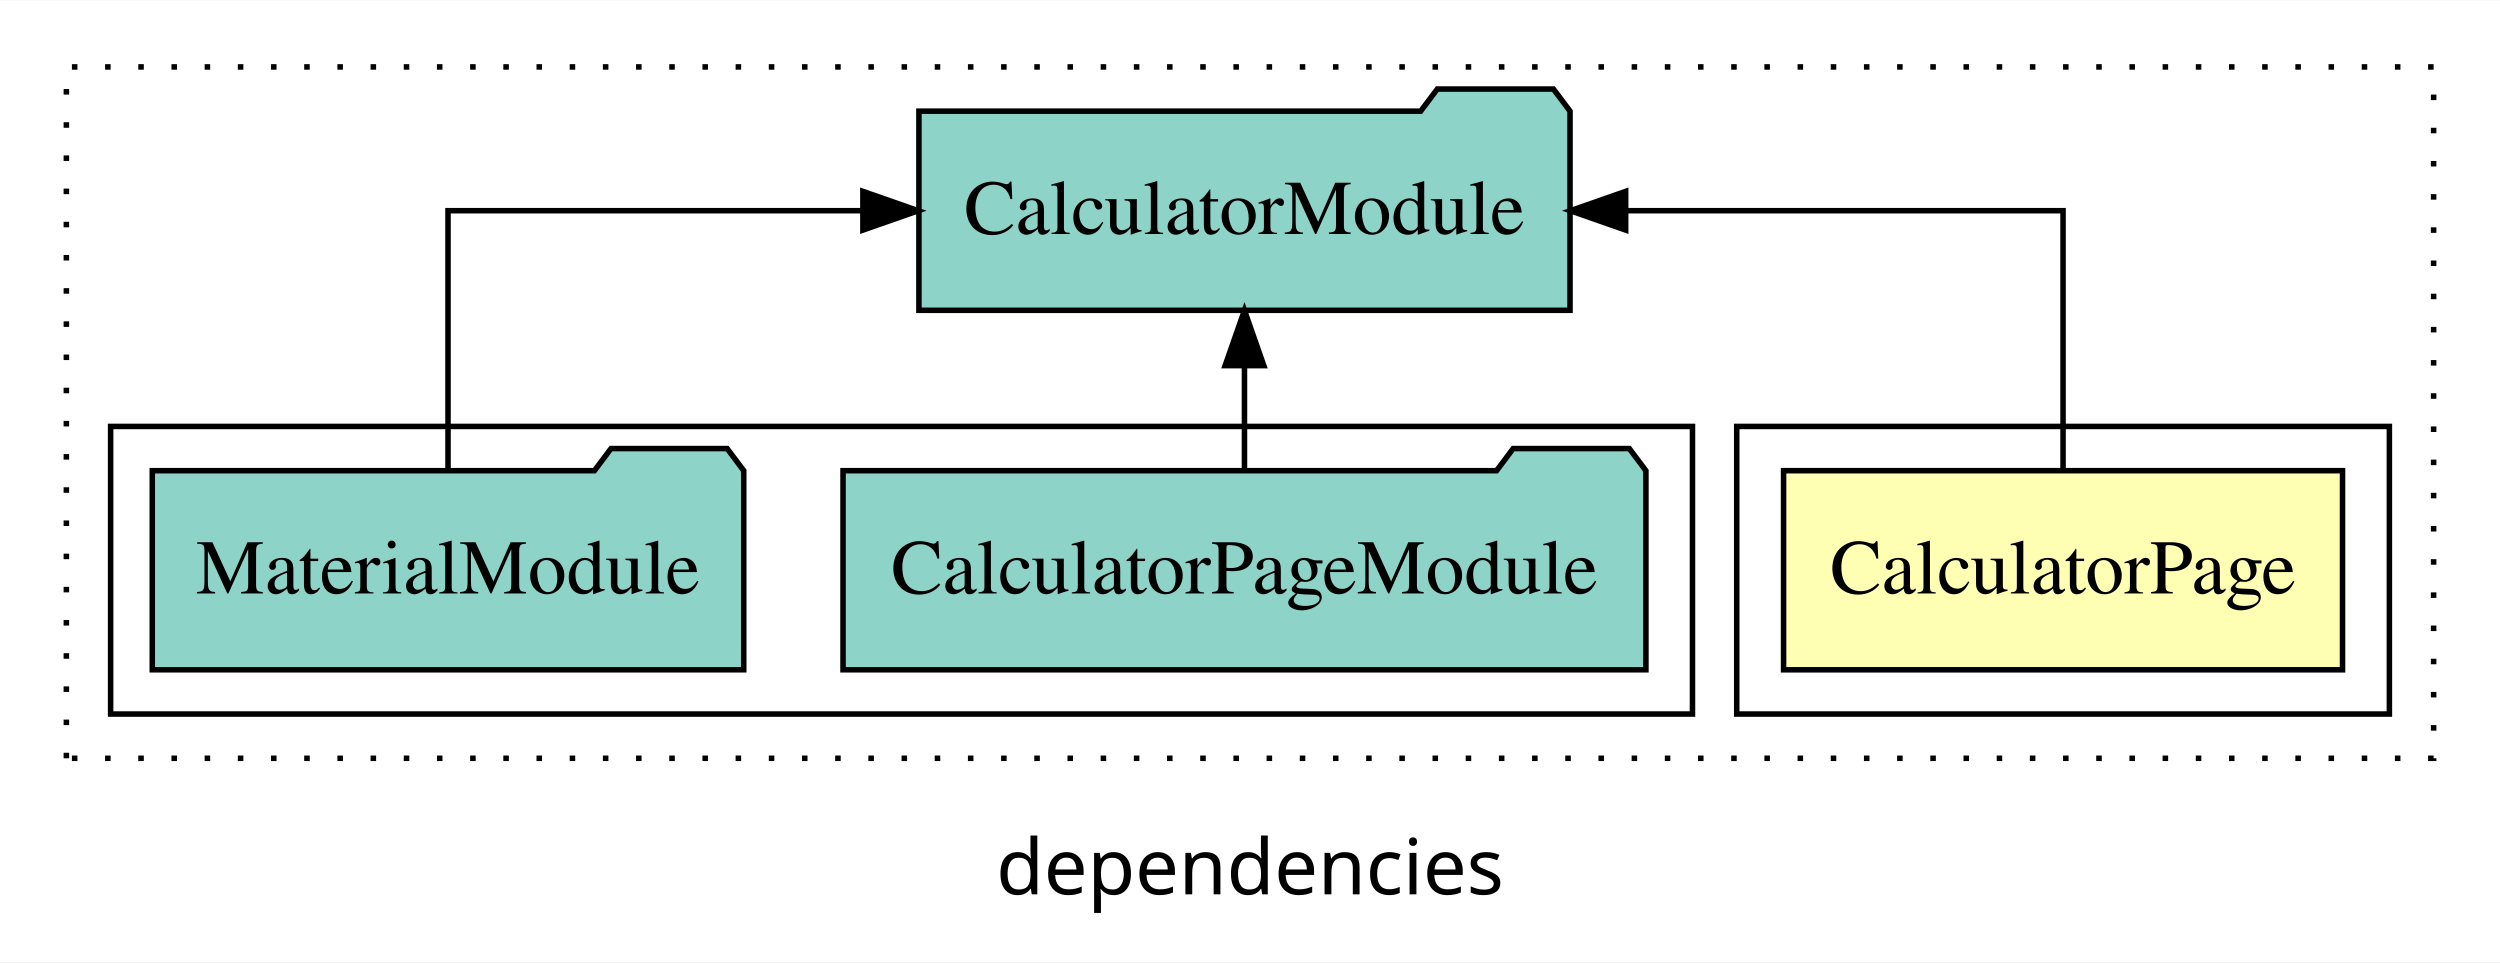
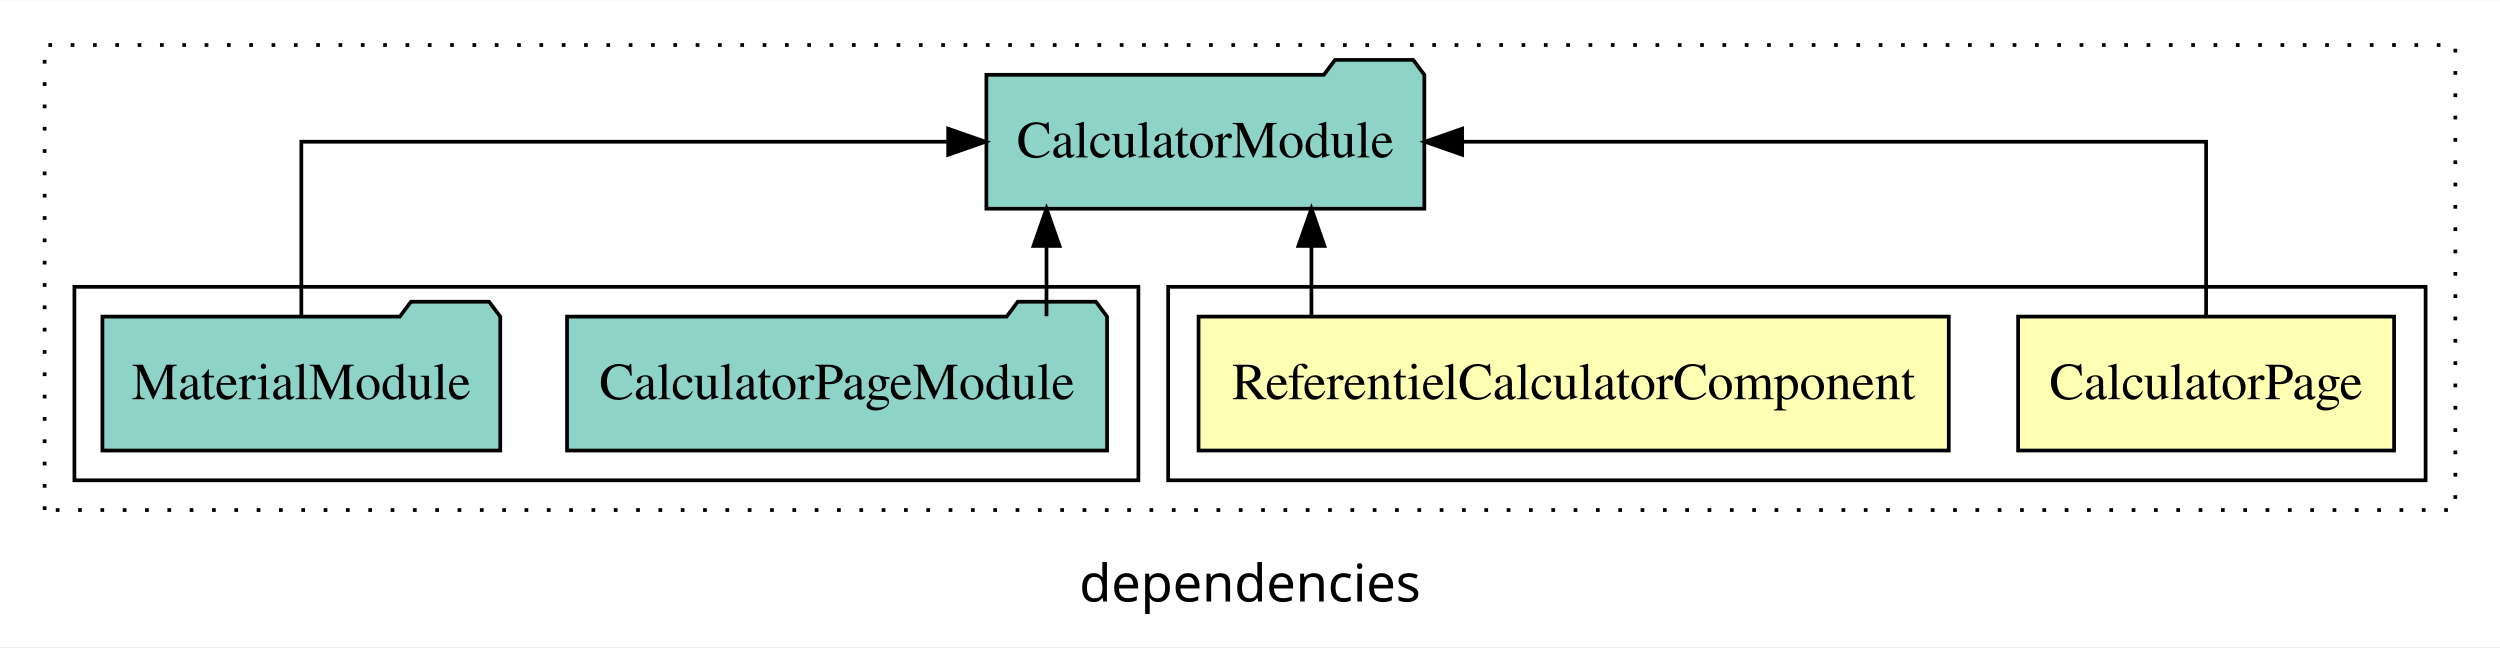
- <svg xmlns="http://www.w3.org/2000/svg" width="452pt" height="174pt" viewBox="0.00 0.00 452.00 173.80">
+ <svg xmlns="http://www.w3.org/2000/svg" width="672pt" height="174pt" viewBox="0.00 0.00 672.00 173.80">
  <g id="graph0" class="graph" transform="scale(1 1) rotate(0) translate(4 169.8)">
-     <polygon fill="white" stroke="transparent" points="-4,4 -4,-169.8 448,-169.8 448,4 -4,4" />
-     <text text-anchor="middle" x="222" y="-8.2" font-family="sans-serif" font-size="14.00">dependencies</text>
+     <polygon fill="white" stroke="transparent" points="-4,4 -4,-169.8 668,-169.8 668,4 -4,4" />
+     <text text-anchor="middle" x="332" y="-8.2" font-family="sans-serif" font-size="14.00">dependencies</text>
    <g id="clust1" class="cluster">
-       <polygon fill="none" stroke="black" stroke-dasharray="1,5" points="8,-32.8 8,-157.8 436,-157.8 436,-32.8 8,-32.8" />
+       <polygon fill="none" stroke="black" stroke-dasharray="1,5" points="8,-32.8 8,-157.8 656,-157.8 656,-32.8 8,-32.8" />
    </g>
    <g id="clust2" class="cluster">
-       <polygon fill="none" stroke="black" points="310,-40.8 310,-92.8 428,-92.8 428,-40.8 310,-40.8" />
+       <polygon fill="none" stroke="black" points="310,-40.8 310,-92.8 648,-92.8 648,-40.8 310,-40.8" />
    </g>
-     <g id="clust4" class="cluster">
+     <g id="clust5" class="cluster">
      <polygon fill="none" stroke="black" points="16,-40.8 16,-92.8 302,-92.8 302,-40.8 16,-40.8" />
    </g>
    <g id="node1" class="node">
-       <polygon fill="#ffffb3" stroke="black" points="419.53,-84.8 318.47,-84.8 318.47,-48.8 419.53,-48.8 419.53,-84.8" />
-       <text text-anchor="middle" x="369" y="-62.6" font-family="Times,serif" font-size="14.00">CalculatorPage</text>
+       <polygon fill="#ffffb3" stroke="black" points="639.53,-84.8 538.47,-84.8 538.47,-48.8 639.53,-48.8 639.53,-84.8" />
+       <text text-anchor="middle" x="589" y="-62.6" font-family="Times,serif" font-size="14.00">CalculatorPage</text>
+     </g>
+     <g id="node3" class="node">
+       <polygon fill="#8dd3c7" stroke="black" points="378.86,-149.8 375.86,-153.8 354.86,-153.8 351.86,-149.8 261.14,-149.8 261.14,-113.8 378.86,-113.8 378.86,-149.8" />
+       <text text-anchor="middle" x="320" y="-127.6" font-family="Times,serif" font-size="14.00">CalculatorModule</text>
+     </g>
+     <g id="edge1" class="edge">
+       <path fill="none" stroke="black" d="M589,-84.91C589,-104.14 589,-131.8 589,-131.8 589,-131.8 389.03,-131.8 389.03,-131.8" />
+       <polygon fill="black" stroke="black" points="389.03,-128.3 379.03,-131.8 389.03,-135.3 389.03,-128.3" />
    </g>
    <g id="node2" class="node">
-       <polygon fill="#8dd3c7" stroke="black" points="279.86,-149.8 276.86,-153.8 255.86,-153.8 252.86,-149.8 162.14,-149.8 162.14,-113.8 279.86,-113.8 279.86,-149.8" />
-       <text text-anchor="middle" x="221" y="-127.6" font-family="Times,serif" font-size="14.00">CalculatorModule</text>
+       <polygon fill="#ffffb3" stroke="black" points="519.83,-84.8 318.17,-84.8 318.17,-48.8 519.83,-48.8 519.83,-84.8" />
+       <text text-anchor="middle" x="419" y="-62.6" font-family="Times,serif" font-size="14.00">ReferentielCalculatorComponent</text>
    </g>
-     <g id="edge1" class="edge">
-       <path fill="none" stroke="black" d="M369,-84.91C369,-104.14 369,-131.8 369,-131.8 369,-131.8 289.92,-131.8 289.92,-131.8" />
-       <polygon fill="black" stroke="black" points="289.92,-128.3 279.92,-131.8 289.92,-135.3 289.92,-128.3" />
+     <g id="edge2" class="edge">
+       <path fill="none" stroke="black" d="M348.51,-84.91C348.51,-84.91 348.51,-103.79 348.51,-103.79" />
+       <polygon fill="black" stroke="black" points="345.01,-103.79 348.51,-113.79 352.01,-103.79 345.01,-103.79" />
    </g>
-     <g id="node3" class="node">
+     <g id="node4" class="node">
      <polygon fill="#8dd3c7" stroke="black" points="293.58,-84.8 290.58,-88.8 269.58,-88.8 266.58,-84.8 148.42,-84.8 148.42,-48.8 293.58,-48.8 293.58,-84.8" />
      <text text-anchor="middle" x="221" y="-62.6" font-family="Times,serif" font-size="14.00">CalculatorPageModule</text>
    </g>
-     <g id="edge2" class="edge">
-       <path fill="none" stroke="black" d="M221,-84.91C221,-84.91 221,-103.79 221,-103.79" />
-       <polygon fill="black" stroke="black" points="217.5,-103.79 221,-113.79 224.5,-103.79 217.5,-103.79" />
+     <g id="edge3" class="edge">
+       <path fill="none" stroke="black" d="M277.3,-84.91C277.3,-84.91 277.3,-103.79 277.3,-103.79" />
+       <polygon fill="black" stroke="black" points="273.8,-103.79 277.3,-113.79 280.8,-103.79 273.8,-103.79" />
    </g>
-     <g id="node4" class="node">
+     <g id="node5" class="node">
      <polygon fill="#8dd3c7" stroke="black" points="130.47,-84.8 127.47,-88.8 106.47,-88.8 103.47,-84.8 23.53,-84.8 23.53,-48.8 130.47,-48.8 130.47,-84.8" />
      <text text-anchor="middle" x="77" y="-62.6" font-family="Times,serif" font-size="14.00">MaterialModule</text>
    </g>
-     <g id="edge3" class="edge">
-       <path fill="none" stroke="black" d="M77,-84.91C77,-104.14 77,-131.8 77,-131.8 77,-131.8 152.01,-131.8 152.01,-131.8" />
-       <polygon fill="black" stroke="black" points="152.01,-135.3 162.01,-131.8 152.01,-128.3 152.01,-135.3" />
+     <g id="edge4" class="edge">
+       <path fill="none" stroke="black" d="M77,-84.91C77,-104.14 77,-131.8 77,-131.8 77,-131.8 250.87,-131.8 250.87,-131.8" />
+       <polygon fill="black" stroke="black" points="250.87,-135.3 260.87,-131.8 250.87,-128.3 250.87,-135.3" />
    </g>
  </g>
</svg>
